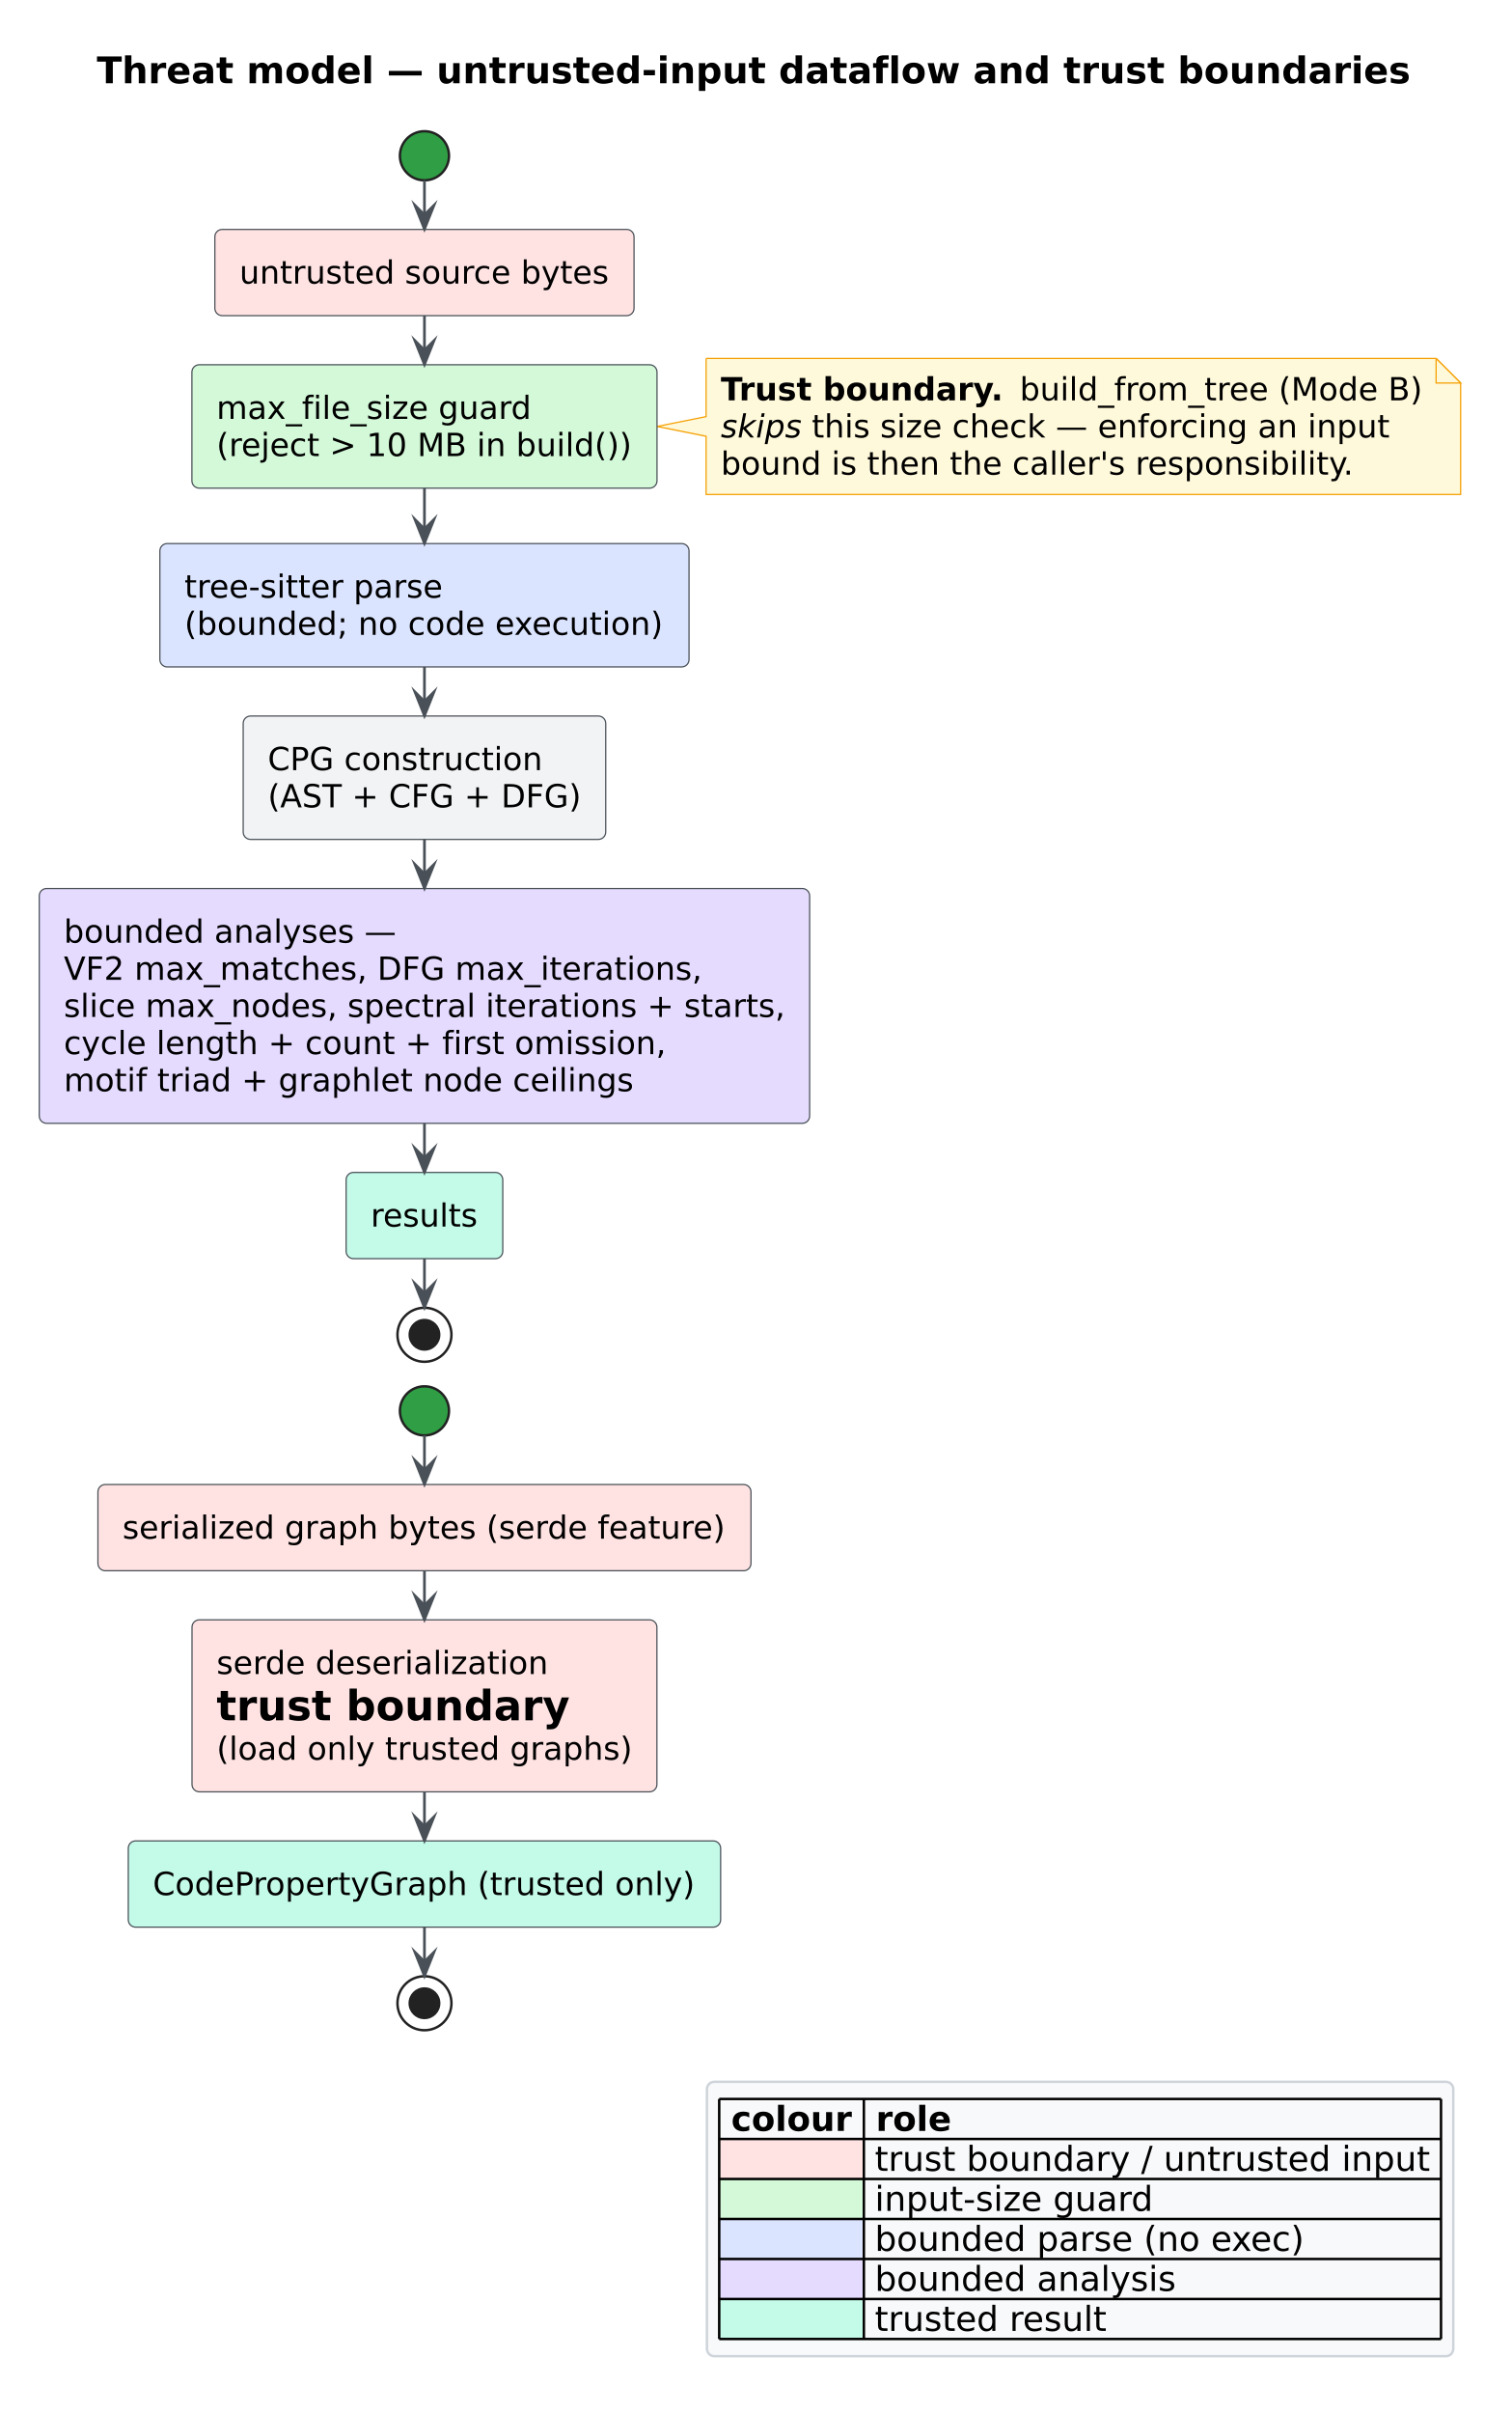
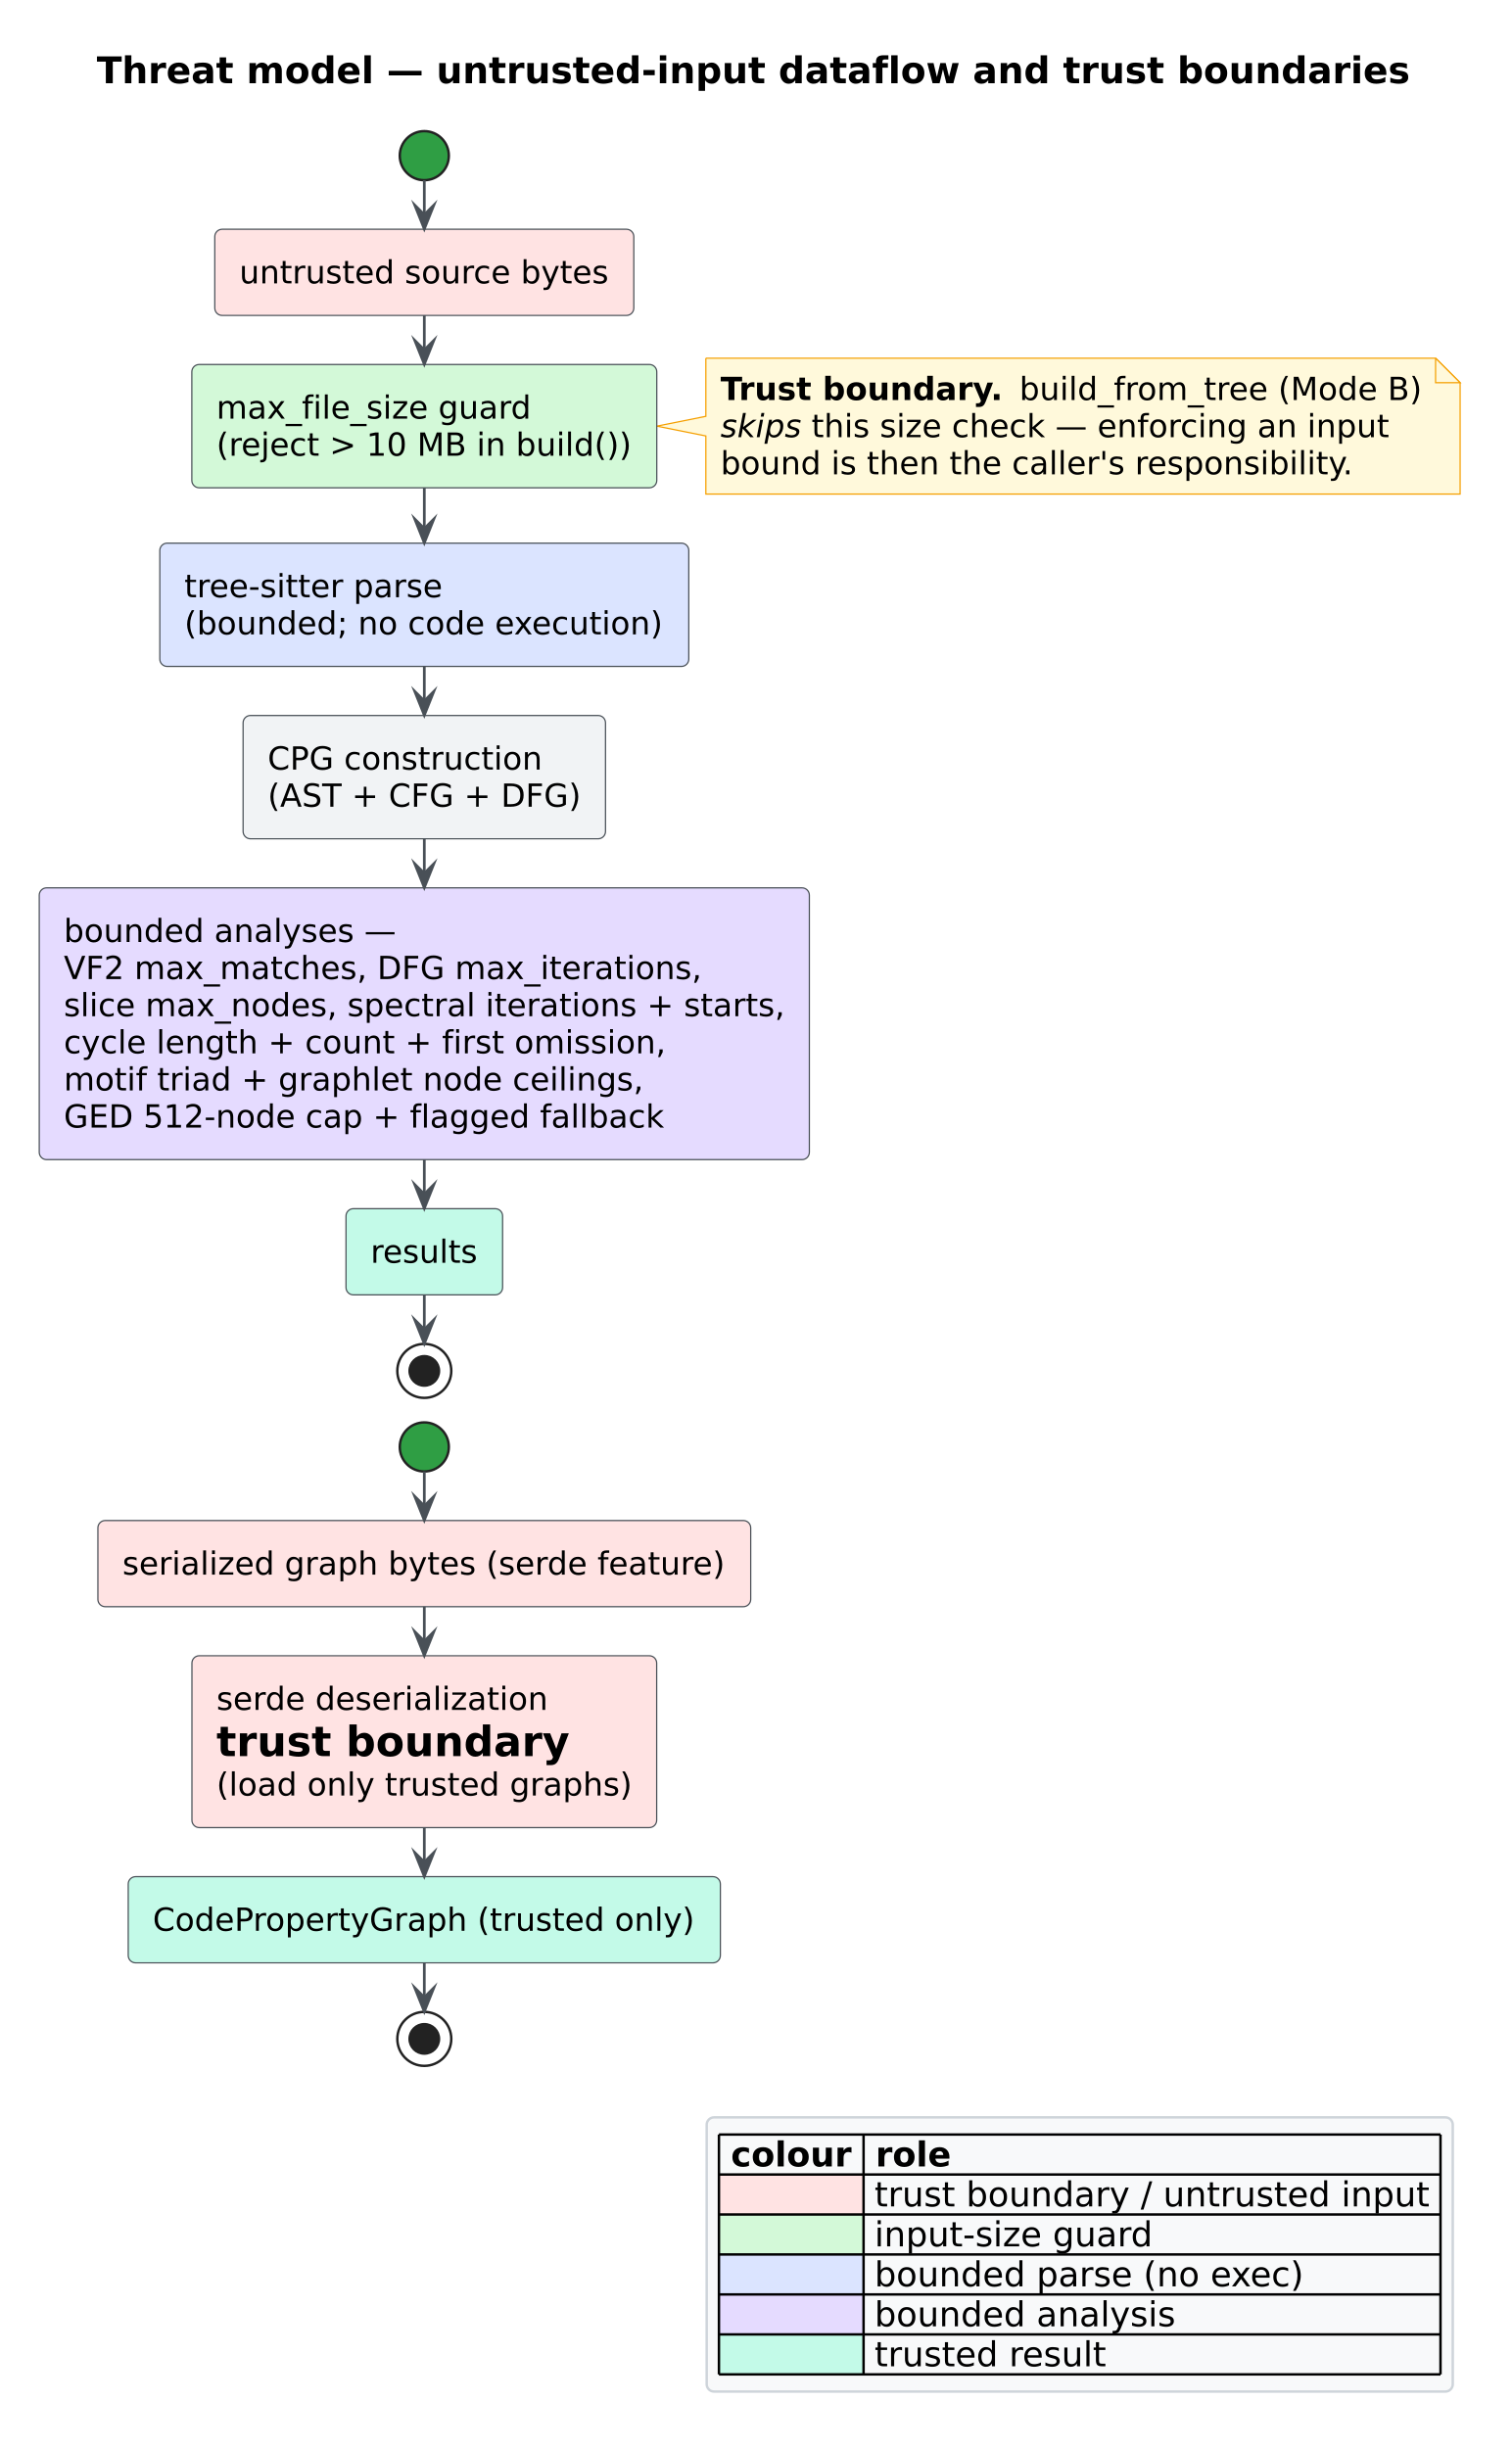
- <svg xmlns="http://www.w3.org/2000/svg" contentStyleType="text/css" data-diagram-type="ACTIVITY" height="983px" preserveAspectRatio="none" style="width:616px;height:983px;background:#FFFFFF;" version="1.1" viewBox="0 0 616 983" width="616px" zoomAndPan="magnify">
+ <svg xmlns="http://www.w3.org/2000/svg" contentStyleType="text/css" data-diagram-type="ACTIVITY" height="998px" preserveAspectRatio="none" style="width:616px;height:998px;background:#FFFFFF;" version="1.1" viewBox="0 0 616 998" width="616px" zoomAndPan="magnify">
  <defs />
  <g>
    <g class="title" data-source-line="2">
      <text fill="#000000" font-family="'DejaVu Sans'" font-size="15" font-weight="700" lengthAdjust="spacing" textLength="535.327" x="39.445" y="33.923">Threat model — untrusted-input dataflow and trust boundaries</text>
    </g>
    <ellipse cx="172.967" cy="63.461" fill="#2F9E44" rx="10" ry="10" style="stroke:#222222;stroke-width:1;" />
    <rect fill="#FFE3E3" height="35.133" rx="3" ry="3" style="stroke:#495057;stroke-width:0.5;" width="170.814" x="87.56" y="93.461" />
    <text fill="#000000" font-family="'DejaVu Sans'" font-size="13" lengthAdjust="spacing" textLength="150.814" x="97.56" y="115.528">untrusted source bytes</text>
    <path d="M287.734,146.027 L287.734,169.727 L267.734,173.727 L287.734,177.727 L287.734,201.426 A0,0 0 0 0 287.734,201.426 L595.216,201.426 A0,0 0 0 0 595.216,201.426 L595.216,156.027 L585.216,146.027 L287.734,146.027 A0,0 0 0 0 287.734,146.027" fill="#FFF9DB" style="stroke:#F59F00;stroke-width:0.5;" />
    <path d="M585.216,146.027 L585.216,156.027 L595.216,156.027 L585.216,146.027" fill="#FFF9DB" style="stroke:#F59F00;stroke-width:0.5;" />
    <text fill="#000000" font-family="'DejaVu Sans'" font-size="13" font-weight="700" lengthAdjust="spacing" textLength="117.66" x="293.734" y="163.094">Trust boundary.</text>
    <text fill="#000000" font-family="'DejaVu Sans'" font-size="13" lengthAdjust="spacing" textLength="164.69" x="415.526" y="163.094">build_from_tree (Mode B)</text>
    <text fill="#000000" font-family="'DejaVu Sans'" font-size="13" font-style="italic" lengthAdjust="spacing" textLength="32.938" x="293.734" y="178.227">skips</text>
    <text fill="#000000" font-family="'DejaVu Sans'" font-size="13" lengthAdjust="spacing" textLength="235.79" x="330.804" y="178.227">this size check — enforcing an input</text>
    <text fill="#000000" font-family="'DejaVu Sans'" font-size="13" lengthAdjust="spacing" textLength="259.873" x="293.734" y="193.36">bound is then the caller's responsibility.</text>
    <rect fill="#D3F9D8" height="50.266" rx="3" ry="3" style="stroke:#495057;stroke-width:0.5;" width="189.533" x="78.201" y="148.594" />
    <text fill="#000000" font-family="'DejaVu Sans'" font-size="13" lengthAdjust="spacing" textLength="128.515" x="88.201" y="170.661">max_file_size guard</text>
    <text fill="#000000" font-family="'DejaVu Sans'" font-size="13" lengthAdjust="spacing" textLength="169.533" x="88.201" y="185.793">(reject &gt; 10 MB in build())</text>
    <rect fill="#DBE4FF" height="50.266" rx="3" ry="3" style="stroke:#495057;stroke-width:0.5;" width="215.628" x="65.153" y="221.426" />
    <text fill="#000000" font-family="'DejaVu Sans'" font-size="13" lengthAdjust="spacing" textLength="105.517" x="75.153" y="243.493">tree-sitter parse</text>
    <text fill="#000000" font-family="'DejaVu Sans'" font-size="13" lengthAdjust="spacing" textLength="195.628" x="75.153" y="258.625">(bounded; no code execution)</text>
    <rect fill="#F1F3F5" height="50.266" rx="3" ry="3" style="stroke:#495057;stroke-width:0.5;" width="147.734" x="99.1" y="291.691" />
    <text fill="#000000" font-family="'DejaVu Sans'" font-size="13" lengthAdjust="spacing" textLength="111.966" x="109.1" y="313.758">CPG construction</text>
    <text fill="#000000" font-family="'DejaVu Sans'" font-size="13" lengthAdjust="spacing" textLength="127.734" x="109.1" y="328.891">(AST + CFG + DFG)</text>
-     <rect fill="#E5DBFF" height="95.664" rx="3" ry="3" style="stroke:#495057;stroke-width:0.5;" width="313.935" x="16" y="361.957" />
+     <rect fill="#E5DBFF" height="110.797" rx="3" ry="3" style="stroke:#495057;stroke-width:0.5;" width="313.935" x="16" y="361.957" />
    <text fill="#000000" font-family="'DejaVu Sans'" font-size="13" lengthAdjust="spacing" textLength="135.472" x="26" y="384.024">bounded analyses —</text>
    <text fill="#000000" font-family="'DejaVu Sans'" font-size="13" lengthAdjust="spacing" textLength="260.089" x="26" y="399.157">VF2 max_matches, DFG max_iterations,</text>
    <text fill="#000000" font-family="'DejaVu Sans'" font-size="13" lengthAdjust="spacing" textLength="293.935" x="26" y="414.29">slice max_nodes, spectral iterations + starts,</text>
    <text fill="#000000" font-family="'DejaVu Sans'" font-size="13" lengthAdjust="spacing" textLength="245.407" x="26" y="429.422">cycle length + count + first omission,</text>
-     <text fill="#000000" font-family="'DejaVu Sans'" font-size="13" lengthAdjust="spacing" textLength="232.178" x="26" y="444.555">motif triad + graphlet node ceilings</text>
-     <rect fill="#C3FAE8" height="35.133" rx="3" ry="3" style="stroke:#495057;stroke-width:0.5;" width="63.837" x="141.049" y="477.621" />
-     <text fill="#000000" font-family="'DejaVu Sans'" font-size="13" lengthAdjust="spacing" textLength="43.837" x="151.049" y="499.688">results</text>
-     <ellipse cx="172.967" cy="543.754" fill="none" rx="11" ry="11" style="stroke:#222222;stroke-width:1;" />
-     <ellipse cx="172.967" cy="543.754" fill="#222222" rx="6" ry="6" style="stroke:#222222;stroke-width:1;" />
-     <ellipse cx="172.967" cy="574.754" fill="#2F9E44" rx="10" ry="10" style="stroke:#222222;stroke-width:1;" />
-     <rect fill="#FFE3E3" height="35.133" rx="3" ry="3" style="stroke:#495057;stroke-width:0.5;" width="266.118" x="39.908" y="604.754" />
-     <text fill="#000000" font-family="'DejaVu Sans'" font-size="13" lengthAdjust="spacing" textLength="246.118" x="49.908" y="626.821">serialized graph bytes (serde feature)</text>
-     <rect fill="#FFE3E3" height="70.055" rx="3" ry="3" style="stroke:#495057;stroke-width:0.5;" width="189.451" x="78.242" y="659.887" />
-     <text fill="#000000" font-family="'DejaVu Sans'" font-size="13" lengthAdjust="spacing" textLength="135.357" x="88.242" y="681.954">serde deserialization</text>
-     <text fill="#000000" font-family="'DejaVu Sans'" font-size="17" font-weight="700" lengthAdjust="spacing" textLength="143.935" x="88.242" y="700.799">trust boundary</text>
-     <text fill="#000000" font-family="'DejaVu Sans'" font-size="13" lengthAdjust="spacing" textLength="169.451" x="88.242" y="716.875">(load only trusted graphs)</text>
-     <rect fill="#C3FAE8" height="35.133" rx="3" ry="3" style="stroke:#495057;stroke-width:0.5;" width="241.387" x="52.274" y="749.941" />
-     <text fill="#000000" font-family="'DejaVu Sans'" font-size="13" lengthAdjust="spacing" textLength="221.387" x="62.274" y="772.008">CodePropertyGraph (trusted only)</text>
-     <ellipse cx="172.967" cy="816.074" fill="none" rx="11" ry="11" style="stroke:#222222;stroke-width:1;" />
-     <ellipse cx="172.967" cy="816.074" fill="#222222" rx="6" ry="6" style="stroke:#222222;stroke-width:1;" />
+     <text fill="#000000" font-family="'DejaVu Sans'" font-size="13" lengthAdjust="spacing" textLength="236.31" x="26" y="444.555">motif triad + graphlet node ceilings,</text>
+     <text fill="#000000" font-family="'DejaVu Sans'" font-size="13" lengthAdjust="spacing" textLength="244.734" x="26" y="459.688">GED 512-node cap + flagged fallback</text>
+     <rect fill="#C3FAE8" height="35.133" rx="3" ry="3" style="stroke:#495057;stroke-width:0.5;" width="63.837" x="141.049" y="492.754" />
+     <text fill="#000000" font-family="'DejaVu Sans'" font-size="13" lengthAdjust="spacing" textLength="43.837" x="151.049" y="514.821">results</text>
+     <ellipse cx="172.967" cy="558.887" fill="none" rx="11" ry="11" style="stroke:#222222;stroke-width:1;" />
+     <ellipse cx="172.967" cy="558.887" fill="#222222" rx="6" ry="6" style="stroke:#222222;stroke-width:1;" />
+     <ellipse cx="172.967" cy="589.887" fill="#2F9E44" rx="10" ry="10" style="stroke:#222222;stroke-width:1;" />
+     <rect fill="#FFE3E3" height="35.133" rx="3" ry="3" style="stroke:#495057;stroke-width:0.5;" width="266.118" x="39.908" y="619.887" />
+     <text fill="#000000" font-family="'DejaVu Sans'" font-size="13" lengthAdjust="spacing" textLength="246.118" x="49.908" y="641.954">serialized graph bytes (serde feature)</text>
+     <rect fill="#FFE3E3" height="70.055" rx="3" ry="3" style="stroke:#495057;stroke-width:0.5;" width="189.451" x="78.242" y="675.019" />
+     <text fill="#000000" font-family="'DejaVu Sans'" font-size="13" lengthAdjust="spacing" textLength="135.357" x="88.242" y="697.086">serde deserialization</text>
+     <text fill="#000000" font-family="'DejaVu Sans'" font-size="17" font-weight="700" lengthAdjust="spacing" textLength="143.935" x="88.242" y="715.932">trust boundary</text>
+     <text fill="#000000" font-family="'DejaVu Sans'" font-size="13" lengthAdjust="spacing" textLength="169.451" x="88.242" y="732.008">(load only trusted graphs)</text>
+     <rect fill="#C3FAE8" height="35.133" rx="3" ry="3" style="stroke:#495057;stroke-width:0.5;" width="241.387" x="52.274" y="765.074" />
+     <text fill="#000000" font-family="'DejaVu Sans'" font-size="13" lengthAdjust="spacing" textLength="221.387" x="62.274" y="787.141">CodePropertyGraph (trusted only)</text>
+     <ellipse cx="172.967" cy="831.207" fill="none" rx="11" ry="11" style="stroke:#222222;stroke-width:1;" />
+     <ellipse cx="172.967" cy="831.207" fill="#222222" rx="6" ry="6" style="stroke:#222222;stroke-width:1;" />
    <line style="stroke:#495057;stroke-width:1.1;" x1="172.967" x2="172.967" y1="73.461" y2="93.461" />
    <polygon fill="#495057" points="168.967,83.461,172.967,93.461,176.967,83.461,172.967,87.461" style="stroke:#495057;stroke-width:1;stroke-linejoin:miter;stroke-miterlimit:10;" />
    <line style="stroke:#495057;stroke-width:1.1;" x1="172.967" x2="172.967" y1="128.594" y2="148.594" />
    <polygon fill="#495057" points="168.967,138.594,172.967,148.594,176.967,138.594,172.967,142.594" style="stroke:#495057;stroke-width:1;stroke-linejoin:miter;stroke-miterlimit:10;" />
    <line style="stroke:#495057;stroke-width:1.1;" x1="172.967" x2="172.967" y1="198.859" y2="221.426" />
    <polygon fill="#495057" points="168.967,211.426,172.967,221.426,176.967,211.426,172.967,215.426" style="stroke:#495057;stroke-width:1;stroke-linejoin:miter;stroke-miterlimit:10;" />
    <line style="stroke:#495057;stroke-width:1.1;" x1="172.967" x2="172.967" y1="271.691" y2="291.691" />
    <polygon fill="#495057" points="168.967,281.691,172.967,291.691,176.967,281.691,172.967,285.691" style="stroke:#495057;stroke-width:1;stroke-linejoin:miter;stroke-miterlimit:10;" />
    <line style="stroke:#495057;stroke-width:1.1;" x1="172.967" x2="172.967" y1="341.957" y2="361.957" />
    <polygon fill="#495057" points="168.967,351.957,172.967,361.957,176.967,351.957,172.967,355.957" style="stroke:#495057;stroke-width:1;stroke-linejoin:miter;stroke-miterlimit:10;" />
-     <line style="stroke:#495057;stroke-width:1.1;" x1="172.967" x2="172.967" y1="457.621" y2="477.621" />
-     <polygon fill="#495057" points="168.967,467.621,172.967,477.621,176.967,467.621,172.967,471.621" style="stroke:#495057;stroke-width:1;stroke-linejoin:miter;stroke-miterlimit:10;" />
-     <line style="stroke:#495057;stroke-width:1.1;" x1="172.967" x2="172.967" y1="512.754" y2="532.754" />
-     <polygon fill="#495057" points="168.967,522.754,172.967,532.754,176.967,522.754,172.967,526.754" style="stroke:#495057;stroke-width:1;stroke-linejoin:miter;stroke-miterlimit:10;" />
-     <line style="stroke:#495057;stroke-width:1.1;" x1="172.967" x2="172.967" y1="584.754" y2="604.754" />
-     <polygon fill="#495057" points="168.967,594.754,172.967,604.754,176.967,594.754,172.967,598.754" style="stroke:#495057;stroke-width:1;stroke-linejoin:miter;stroke-miterlimit:10;" />
-     <line style="stroke:#495057;stroke-width:1.1;" x1="172.967" x2="172.967" y1="639.887" y2="659.887" />
-     <polygon fill="#495057" points="168.967,649.887,172.967,659.887,176.967,649.887,172.967,653.887" style="stroke:#495057;stroke-width:1;stroke-linejoin:miter;stroke-miterlimit:10;" />
-     <line style="stroke:#495057;stroke-width:1.1;" x1="172.967" x2="172.967" y1="729.941" y2="749.941" />
-     <polygon fill="#495057" points="168.967,739.941,172.967,749.941,176.967,739.941,172.967,743.941" style="stroke:#495057;stroke-width:1;stroke-linejoin:miter;stroke-miterlimit:10;" />
-     <line style="stroke:#495057;stroke-width:1.1;" x1="172.967" x2="172.967" y1="785.074" y2="805.074" />
-     <polygon fill="#495057" points="168.967,795.074,172.967,805.074,176.967,795.074,172.967,799.074" style="stroke:#495057;stroke-width:1;stroke-linejoin:miter;stroke-miterlimit:10;" />
-     <g class="legend" data-source-line="35">
-       <rect fill="#F8F9FA" height="111.781" rx="3" ry="3" style="stroke:#CED4DA;stroke-width:1;" width="304.137" x="288.08" y="848.074" />
-       <text fill="#000000" font-family="'DejaVu Sans'" font-size="14" font-weight="700" lengthAdjust="spacing" textLength="49.205" x="297.954" y="868.069">colour</text>
-       <text fill="#000000" font-family="'DejaVu Sans'" font-size="14" font-weight="700" lengthAdjust="spacing" textLength="30.816" x="356.907" y="868.069">role</text>
-       <rect fill="#FFE3E3" height="16.297" style="stroke:none;stroke-width:1;" width="58.953" x="293.08" y="871.371" />
-       <text fill="#000000" font-family="'DejaVu Sans'" font-size="14" lengthAdjust="spacing" textLength="4.45" x="293.08" y="884.366"> </text>
-       <text fill="#000000" font-family="'DejaVu Sans'" font-size="14" lengthAdjust="spacing" textLength="226.283" x="356.483" y="884.366">trust boundary / untrusted input</text>
-       <rect fill="#D3F9D8" height="16.297" style="stroke:none;stroke-width:1;" width="58.953" x="293.08" y="887.668" />
-       <text fill="#000000" font-family="'DejaVu Sans'" font-size="14" lengthAdjust="spacing" textLength="4.45" x="293.08" y="900.663"> </text>
-       <text fill="#000000" font-family="'DejaVu Sans'" font-size="14" lengthAdjust="spacing" textLength="113.641" x="356.483" y="900.663">input-size guard</text>
-       <rect fill="#DBE4FF" height="16.297" style="stroke:none;stroke-width:1;" width="58.953" x="293.08" y="903.965" />
-       <text fill="#000000" font-family="'DejaVu Sans'" font-size="14" lengthAdjust="spacing" textLength="4.45" x="293.08" y="916.96"> </text>
-       <text fill="#000000" font-family="'DejaVu Sans'" font-size="14" lengthAdjust="spacing" textLength="175.636" x="356.483" y="916.96">bounded parse (no exec)</text>
-       <rect fill="#E5DBFF" height="16.297" style="stroke:none;stroke-width:1;" width="58.953" x="293.08" y="920.262" />
-       <text fill="#000000" font-family="'DejaVu Sans'" font-size="14" lengthAdjust="spacing" textLength="4.45" x="293.08" y="933.257"> </text>
-       <text fill="#000000" font-family="'DejaVu Sans'" font-size="14" lengthAdjust="spacing" textLength="122.719" x="356.483" y="933.257">bounded analysis</text>
-       <rect fill="#C3FAE8" height="16.297" style="stroke:none;stroke-width:1;" width="58.953" x="293.08" y="936.559" />
-       <text fill="#000000" font-family="'DejaVu Sans'" font-size="14" lengthAdjust="spacing" textLength="4.45" x="293.08" y="949.554"> </text>
-       <text fill="#000000" font-family="'DejaVu Sans'" font-size="14" lengthAdjust="spacing" textLength="94.767" x="356.483" y="949.554">trusted result</text>
-       <line style="stroke:#000000;stroke-width:1;" x1="293.08" x2="587.216" y1="855.074" y2="855.074" />
-       <line style="stroke:#000000;stroke-width:1;" x1="293.08" x2="587.216" y1="871.371" y2="871.371" />
-       <line style="stroke:#000000;stroke-width:1;" x1="293.08" x2="587.216" y1="887.668" y2="887.668" />
-       <line style="stroke:#000000;stroke-width:1;" x1="293.08" x2="587.216" y1="903.965" y2="903.965" />
-       <line style="stroke:#000000;stroke-width:1;" x1="293.08" x2="587.216" y1="920.262" y2="920.262" />
-       <line style="stroke:#000000;stroke-width:1;" x1="293.08" x2="587.216" y1="936.559" y2="936.559" />
-       <line style="stroke:#000000;stroke-width:1;" x1="293.08" x2="587.216" y1="952.856" y2="952.856" />
-       <line style="stroke:#000000;stroke-width:1;" x1="293.08" x2="293.08" y1="855.074" y2="952.856" />
-       <line style="stroke:#000000;stroke-width:1;" x1="352.033" x2="352.033" y1="855.074" y2="952.856" />
-       <line style="stroke:#000000;stroke-width:1;" x1="587.216" x2="587.216" y1="855.074" y2="952.856" />
+     <line style="stroke:#495057;stroke-width:1.1;" x1="172.967" x2="172.967" y1="472.754" y2="492.754" />
+     <polygon fill="#495057" points="168.967,482.754,172.967,492.754,176.967,482.754,172.967,486.754" style="stroke:#495057;stroke-width:1;stroke-linejoin:miter;stroke-miterlimit:10;" />
+     <line style="stroke:#495057;stroke-width:1.1;" x1="172.967" x2="172.967" y1="527.887" y2="547.887" />
+     <polygon fill="#495057" points="168.967,537.887,172.967,547.887,176.967,537.887,172.967,541.887" style="stroke:#495057;stroke-width:1;stroke-linejoin:miter;stroke-miterlimit:10;" />
+     <line style="stroke:#495057;stroke-width:1.1;" x1="172.967" x2="172.967" y1="599.887" y2="619.887" />
+     <polygon fill="#495057" points="168.967,609.887,172.967,619.887,176.967,609.887,172.967,613.887" style="stroke:#495057;stroke-width:1;stroke-linejoin:miter;stroke-miterlimit:10;" />
+     <line style="stroke:#495057;stroke-width:1.1;" x1="172.967" x2="172.967" y1="655.019" y2="675.019" />
+     <polygon fill="#495057" points="168.967,665.019,172.967,675.019,176.967,665.019,172.967,669.019" style="stroke:#495057;stroke-width:1;stroke-linejoin:miter;stroke-miterlimit:10;" />
+     <line style="stroke:#495057;stroke-width:1.1;" x1="172.967" x2="172.967" y1="745.074" y2="765.074" />
+     <polygon fill="#495057" points="168.967,755.074,172.967,765.074,176.967,755.074,172.967,759.074" style="stroke:#495057;stroke-width:1;stroke-linejoin:miter;stroke-miterlimit:10;" />
+     <line style="stroke:#495057;stroke-width:1.1;" x1="172.967" x2="172.967" y1="800.207" y2="820.207" />
+     <polygon fill="#495057" points="168.967,810.207,172.967,820.207,176.967,810.207,172.967,814.207" style="stroke:#495057;stroke-width:1;stroke-linejoin:miter;stroke-miterlimit:10;" />
+     <g class="legend" data-source-line="36">
+       <rect fill="#F8F9FA" height="111.781" rx="3" ry="3" style="stroke:#CED4DA;stroke-width:1;" width="304.137" x="288.08" y="863.207" />
+       <text fill="#000000" font-family="'DejaVu Sans'" font-size="14" font-weight="700" lengthAdjust="spacing" textLength="49.205" x="297.954" y="883.202">colour</text>
+       <text fill="#000000" font-family="'DejaVu Sans'" font-size="14" font-weight="700" lengthAdjust="spacing" textLength="30.816" x="356.907" y="883.202">role</text>
+       <rect fill="#FFE3E3" height="16.297" style="stroke:none;stroke-width:1;" width="58.953" x="293.08" y="886.504" />
+       <text fill="#000000" font-family="'DejaVu Sans'" font-size="14" lengthAdjust="spacing" textLength="4.45" x="293.08" y="899.499"> </text>
+       <text fill="#000000" font-family="'DejaVu Sans'" font-size="14" lengthAdjust="spacing" textLength="226.283" x="356.483" y="899.499">trust boundary / untrusted input</text>
+       <rect fill="#D3F9D8" height="16.297" style="stroke:none;stroke-width:1;" width="58.953" x="293.08" y="902.801" />
+       <text fill="#000000" font-family="'DejaVu Sans'" font-size="14" lengthAdjust="spacing" textLength="4.45" x="293.08" y="915.796"> </text>
+       <text fill="#000000" font-family="'DejaVu Sans'" font-size="14" lengthAdjust="spacing" textLength="113.641" x="356.483" y="915.796">input-size guard</text>
+       <rect fill="#DBE4FF" height="16.297" style="stroke:none;stroke-width:1;" width="58.953" x="293.08" y="919.098" />
+       <text fill="#000000" font-family="'DejaVu Sans'" font-size="14" lengthAdjust="spacing" textLength="4.45" x="293.08" y="932.093"> </text>
+       <text fill="#000000" font-family="'DejaVu Sans'" font-size="14" lengthAdjust="spacing" textLength="175.636" x="356.483" y="932.093">bounded parse (no exec)</text>
+       <rect fill="#E5DBFF" height="16.297" style="stroke:none;stroke-width:1;" width="58.953" x="293.08" y="935.394" />
+       <text fill="#000000" font-family="'DejaVu Sans'" font-size="14" lengthAdjust="spacing" textLength="4.45" x="293.08" y="948.39"> </text>
+       <text fill="#000000" font-family="'DejaVu Sans'" font-size="14" lengthAdjust="spacing" textLength="122.719" x="356.483" y="948.39">bounded analysis</text>
+       <rect fill="#C3FAE8" height="16.297" style="stroke:none;stroke-width:1;" width="58.953" x="293.08" y="951.691" />
+       <text fill="#000000" font-family="'DejaVu Sans'" font-size="14" lengthAdjust="spacing" textLength="4.45" x="293.08" y="964.687"> </text>
+       <text fill="#000000" font-family="'DejaVu Sans'" font-size="14" lengthAdjust="spacing" textLength="94.767" x="356.483" y="964.687">trusted result</text>
+       <line style="stroke:#000000;stroke-width:1;" x1="293.08" x2="587.216" y1="870.207" y2="870.207" />
+       <line style="stroke:#000000;stroke-width:1;" x1="293.08" x2="587.216" y1="886.504" y2="886.504" />
+       <line style="stroke:#000000;stroke-width:1;" x1="293.08" x2="587.216" y1="902.801" y2="902.801" />
+       <line style="stroke:#000000;stroke-width:1;" x1="293.08" x2="587.216" y1="919.098" y2="919.098" />
+       <line style="stroke:#000000;stroke-width:1;" x1="293.08" x2="587.216" y1="935.394" y2="935.394" />
+       <line style="stroke:#000000;stroke-width:1;" x1="293.08" x2="587.216" y1="951.691" y2="951.691" />
+       <line style="stroke:#000000;stroke-width:1;" x1="293.08" x2="587.216" y1="967.988" y2="967.988" />
+       <line style="stroke:#000000;stroke-width:1;" x1="293.08" x2="293.08" y1="870.207" y2="967.988" />
+       <line style="stroke:#000000;stroke-width:1;" x1="352.033" x2="352.033" y1="870.207" y2="967.988" />
+       <line style="stroke:#000000;stroke-width:1;" x1="587.216" x2="587.216" y1="870.207" y2="967.988" />
    </g>
  </g>
</svg>
